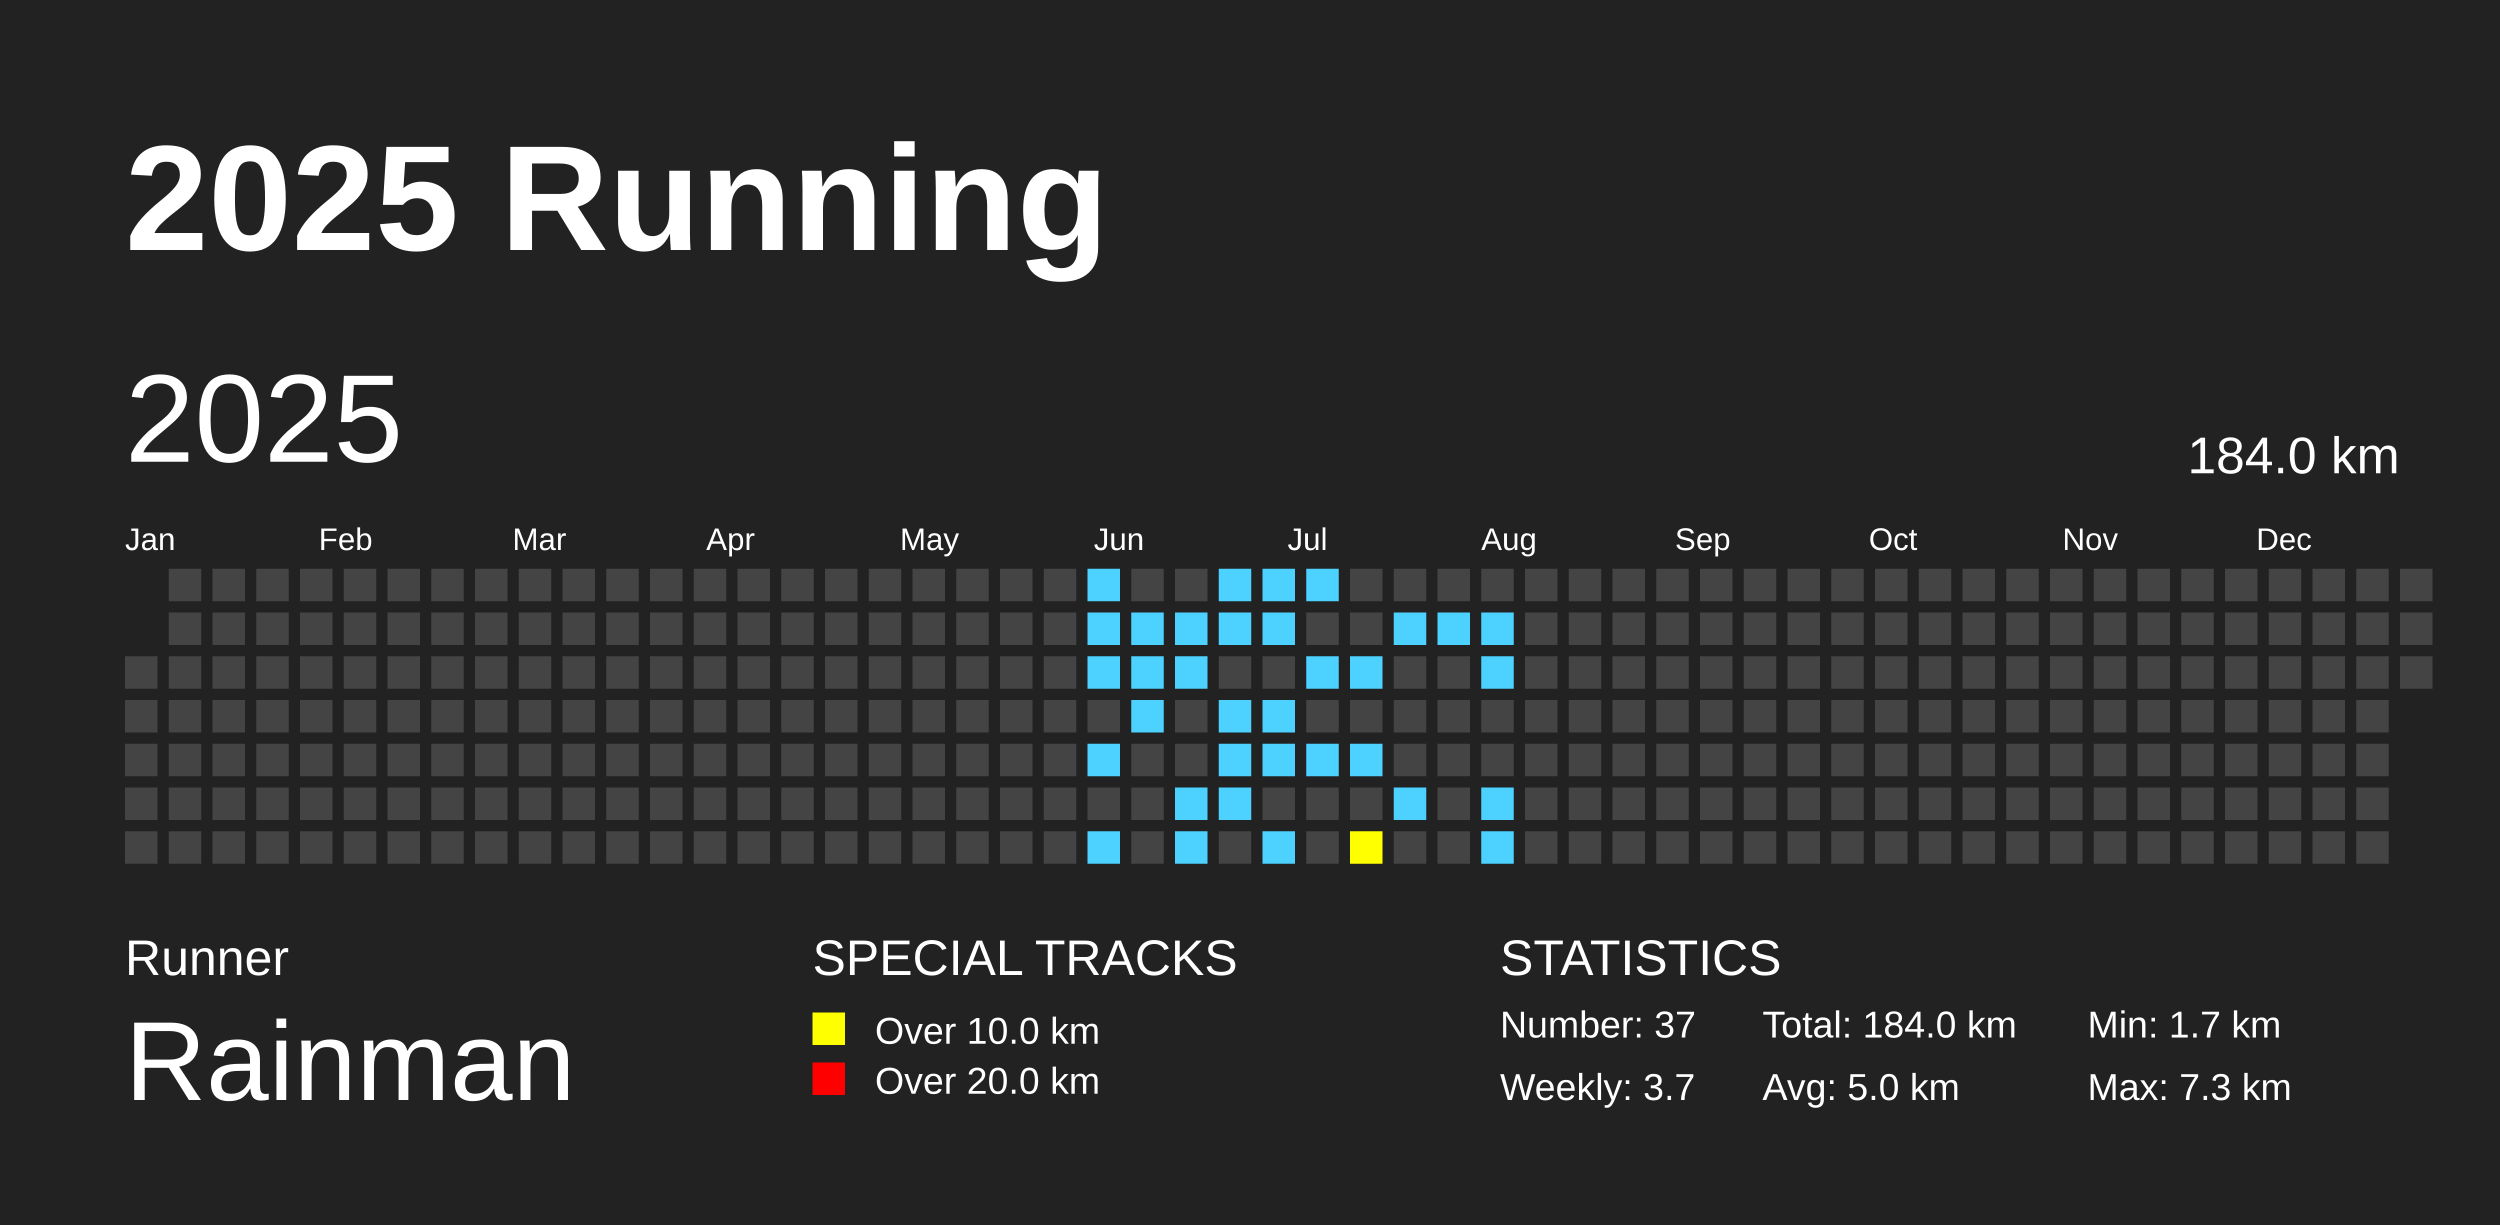
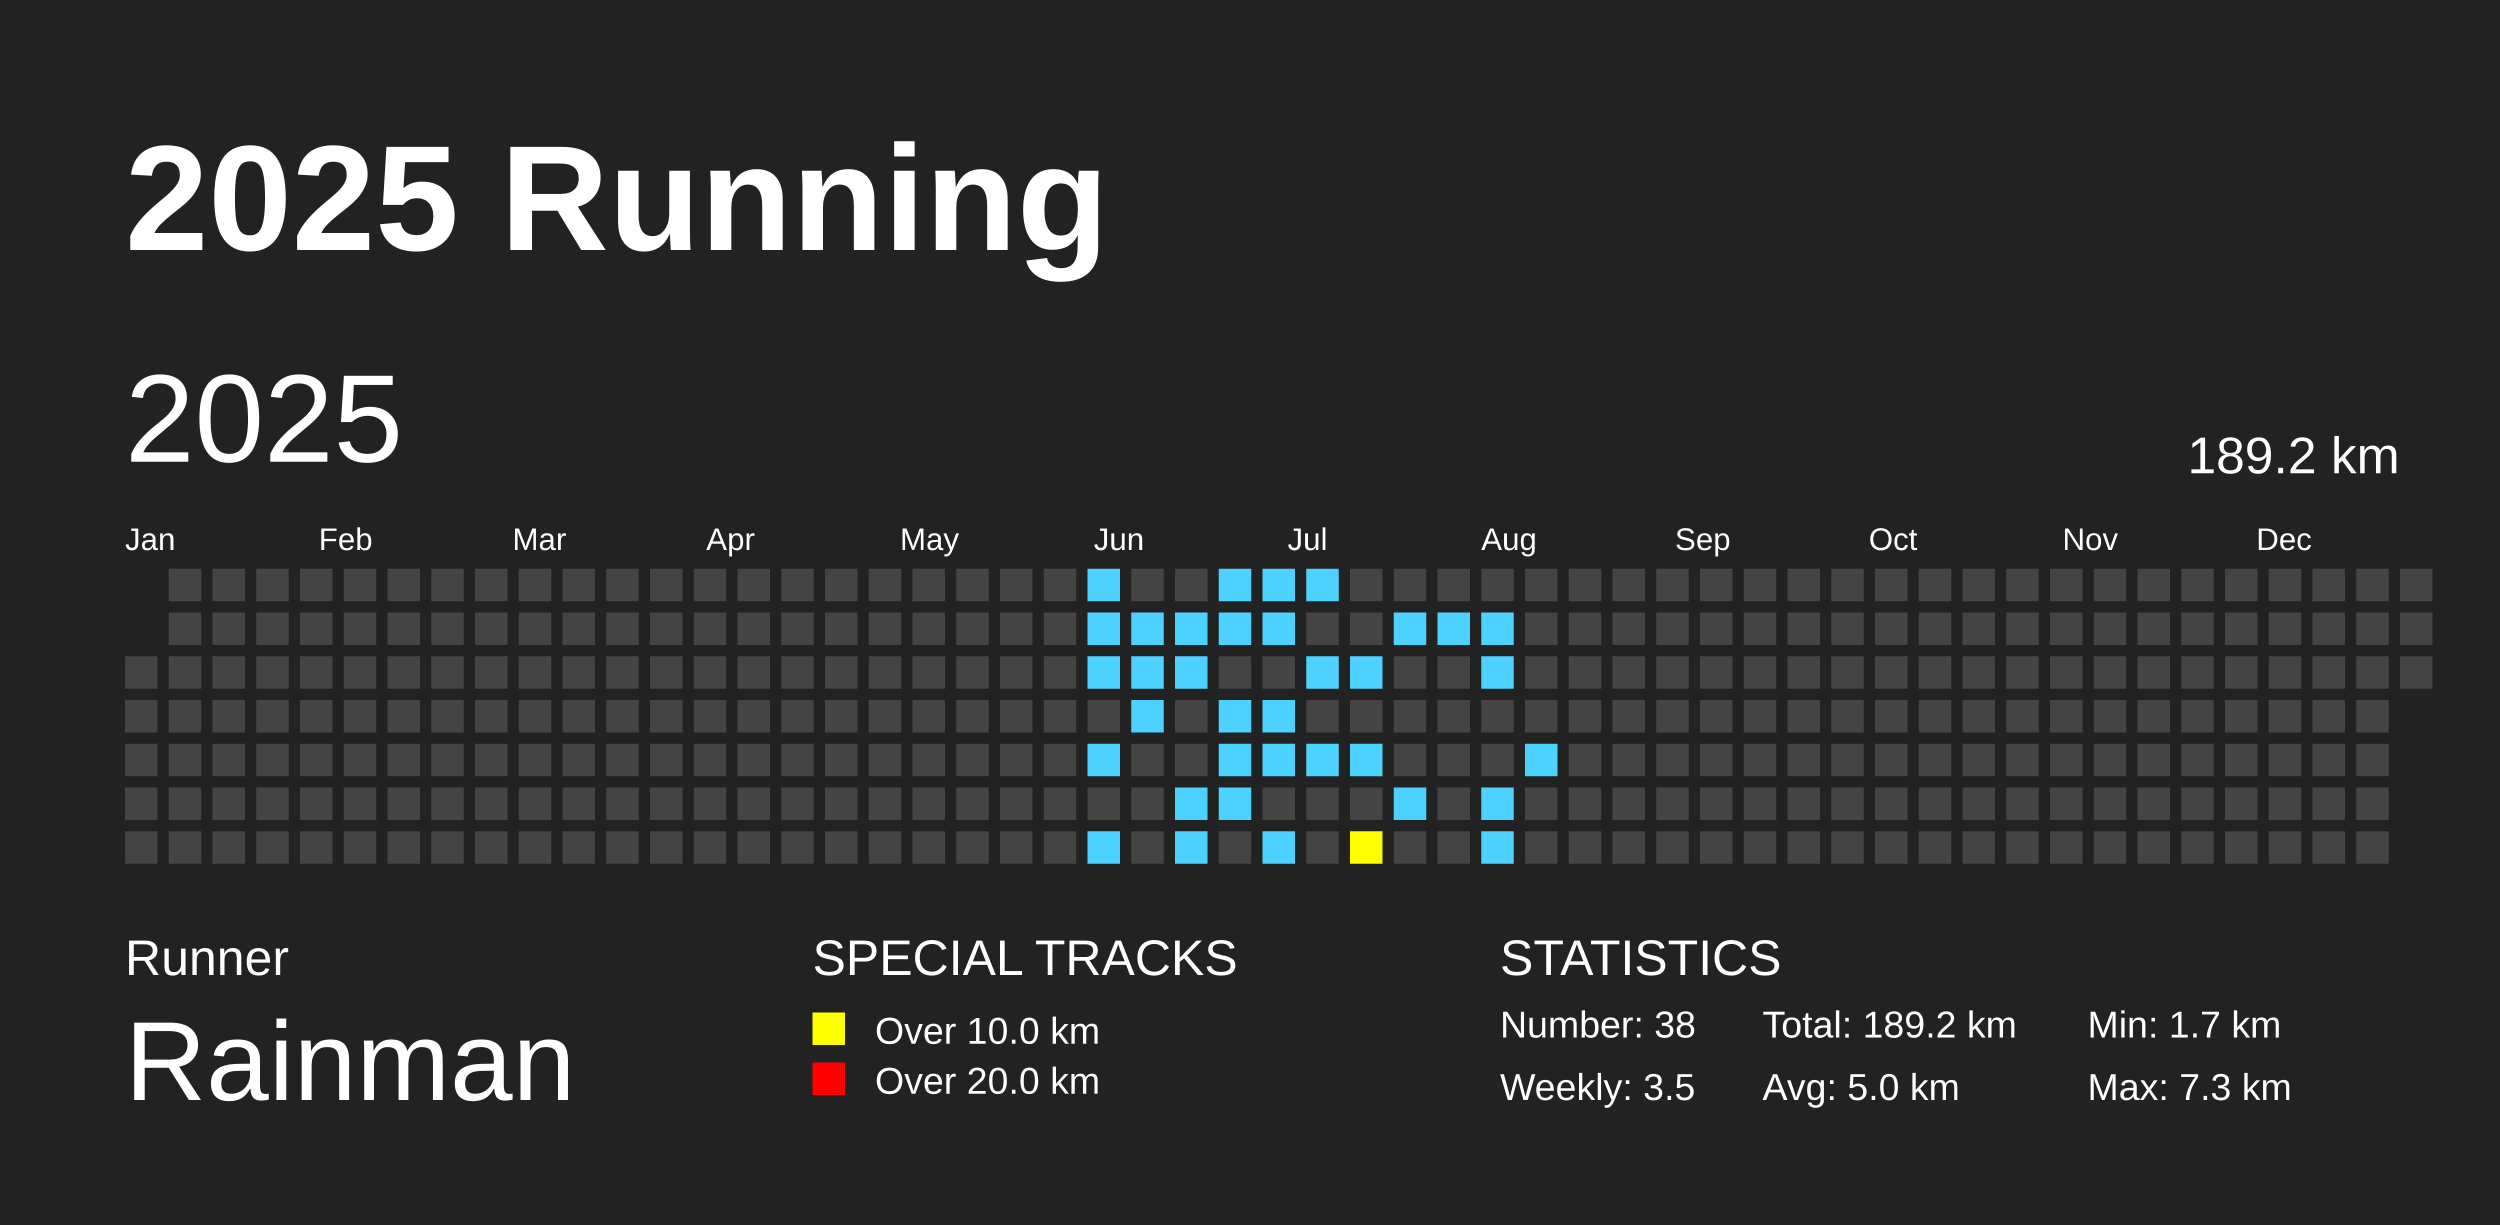
<svg xmlns="http://www.w3.org/2000/svg" baseProfile="full" height="98mm" version="1.1" viewBox="0,0,200,98" width="200mm">
  <defs />
  <rect fill="#222222" height="98" width="200" x="0" y="0" />
  <text fill="#FFFFFF" style="font-size:12px; font-family:Arial; font-weight:bold;" x="10" y="20">2025 Running</text>
  <text fill="#FFFFFF" style="font-size:4px; font-family:Arial" x="10" y="78">Runner</text>
  <text fill="#FFFFFF" style="font-size:9px; font-family:Arial" x="10" y="88">Rainman</text>
  <text fill="#FFFFFF" style="font-size:4px; font-family:Arial" x="65" y="78">SPECIAL TRACKS</text>
  <rect fill="yellow" height="2.6" width="2.6" x="65" y="81" />
  <text fill="#FFFFFF" style="font-size:3px; font-family:Arial" x="70" y="83.5">Over 10.0 km</text>
  <rect fill="red" height="2.6" width="2.6" x="65" y="85" />
  <text fill="#FFFFFF" style="font-size:3px; font-family:Arial" x="70" y="87.5">Over 20.0 km</text>
  <text fill="#FFFFFF" style="font-size:4px; font-family:Arial" x="120" y="78">STATISTICS</text>
-   <text fill="#FFFFFF" style="font-size:3px; font-family:Arial" x="120" y="83">Number: 37</text>
-   <text fill="#FFFFFF" style="font-size:3px; font-family:Arial" x="120" y="88">Weekly: 3.7</text>
-   <text fill="#FFFFFF" style="font-size:3px; font-family:Arial" x="141" y="83">Total: 184.0 km</text>
+   <text fill="#FFFFFF" style="font-size:3px; font-family:Arial" x="120" y="83">Number: 38</text>
+   <text fill="#FFFFFF" style="font-size:3px; font-family:Arial" x="120" y="88">Weekly: 3.5</text>
+   <text fill="#FFFFFF" style="font-size:3px; font-family:Arial" x="141" y="83">Total: 189.2 km</text>
  <text fill="#FFFFFF" style="font-size:3px; font-family:Arial" x="141" y="88">Avg: 5.0 km</text>
  <text fill="#FFFFFF" style="font-size:3px; font-family:Arial" x="167" y="83">Min: 1.7 km</text>
  <text fill="#FFFFFF" style="font-size:3px; font-family:Arial" x="167" y="88">Max: 7.3 km</text>
  <text dominant-baseline="hanging" fill="#FFFFFF" style="font-size:10.0px; font-family:Arial;" x="10" y="30">2025</text>
-   <text dominant-baseline="hanging" fill="#FFFFFF" style="font-size:4.125px; font-family:Arial;" x="175" y="35">184.0 km</text>
+   <text dominant-baseline="hanging" fill="#FFFFFF" style="font-size:4.125px; font-family:Arial;" x="175" y="35">189.2 km</text>
  <text fill="#FFFFFF" style="font-size:2.5px; font-family:Arial" x="10.0" y="44">Jan</text>
  <text fill="#FFFFFF" style="font-size:2.5px; font-family:Arial" x="25.5" y="44">Feb</text>
  <text fill="#FFFFFF" style="font-size:2.5px; font-family:Arial" x="41.0" y="44">Mar</text>
  <text fill="#FFFFFF" style="font-size:2.5px; font-family:Arial" x="56.5" y="44">Apr</text>
  <text fill="#FFFFFF" style="font-size:2.5px; font-family:Arial" x="72.0" y="44">May</text>
  <text fill="#FFFFFF" style="font-size:2.5px; font-family:Arial" x="87.5" y="44">Jun</text>
  <text fill="#FFFFFF" style="font-size:2.5px; font-family:Arial" x="103.0" y="44">Jul</text>
  <text fill="#FFFFFF" style="font-size:2.5px; font-family:Arial" x="118.5" y="44">Aug</text>
  <text fill="#FFFFFF" style="font-size:2.5px; font-family:Arial" x="134.0" y="44">Sep</text>
  <text fill="#FFFFFF" style="font-size:2.5px; font-family:Arial" x="149.5" y="44">Oct</text>
  <text fill="#FFFFFF" style="font-size:2.5px; font-family:Arial" x="165.0" y="44">Nov</text>
  <text fill="#FFFFFF" style="font-size:2.5px; font-family:Arial" x="180.5" y="44">Dec</text>
  <rect fill="#444444" height="2.6" width="2.6" x="10.0" y="52.5" />
  <rect fill="#444444" height="2.6" width="2.6" x="10.0" y="56.0" />
  <rect fill="#444444" height="2.6" width="2.6" x="10.0" y="59.5" />
  <rect fill="#444444" height="2.6" width="2.6" x="10.0" y="63.0" />
  <rect fill="#444444" height="2.6" width="2.6" x="10.0" y="66.5" />
  <rect fill="#444444" height="2.6" width="2.6" x="13.5" y="45.5" />
  <rect fill="#444444" height="2.6" width="2.6" x="13.5" y="49.0" />
  <rect fill="#444444" height="2.6" width="2.6" x="13.5" y="52.5" />
  <rect fill="#444444" height="2.6" width="2.6" x="13.5" y="56.0" />
  <rect fill="#444444" height="2.6" width="2.6" x="13.5" y="59.5" />
  <rect fill="#444444" height="2.6" width="2.6" x="13.5" y="63.0" />
  <rect fill="#444444" height="2.6" width="2.6" x="13.5" y="66.5" />
  <rect fill="#444444" height="2.6" width="2.6" x="17.0" y="45.5" />
  <rect fill="#444444" height="2.6" width="2.6" x="17.0" y="49.0" />
  <rect fill="#444444" height="2.6" width="2.6" x="17.0" y="52.5" />
  <rect fill="#444444" height="2.6" width="2.6" x="17.0" y="56.0" />
  <rect fill="#444444" height="2.6" width="2.6" x="17.0" y="59.5" />
  <rect fill="#444444" height="2.6" width="2.6" x="17.0" y="63.0" />
  <rect fill="#444444" height="2.6" width="2.6" x="17.0" y="66.5" />
  <rect fill="#444444" height="2.6" width="2.6" x="20.5" y="45.5" />
  <rect fill="#444444" height="2.6" width="2.6" x="20.5" y="49.0" />
  <rect fill="#444444" height="2.6" width="2.6" x="20.5" y="52.5" />
  <rect fill="#444444" height="2.6" width="2.6" x="20.5" y="56.0" />
  <rect fill="#444444" height="2.6" width="2.6" x="20.5" y="59.5" />
  <rect fill="#444444" height="2.6" width="2.6" x="20.5" y="63.0" />
  <rect fill="#444444" height="2.6" width="2.6" x="20.5" y="66.5" />
  <rect fill="#444444" height="2.6" width="2.6" x="24.0" y="45.5" />
  <rect fill="#444444" height="2.6" width="2.6" x="24.0" y="49.0" />
  <rect fill="#444444" height="2.6" width="2.6" x="24.0" y="52.5" />
  <rect fill="#444444" height="2.6" width="2.6" x="24.0" y="56.0" />
  <rect fill="#444444" height="2.6" width="2.6" x="24.0" y="59.5" />
  <rect fill="#444444" height="2.6" width="2.6" x="24.0" y="63.0" />
  <rect fill="#444444" height="2.6" width="2.6" x="24.0" y="66.5" />
  <rect fill="#444444" height="2.6" width="2.6" x="27.5" y="45.5" />
  <rect fill="#444444" height="2.6" width="2.6" x="27.5" y="49.0" />
  <rect fill="#444444" height="2.6" width="2.6" x="27.5" y="52.5" />
  <rect fill="#444444" height="2.6" width="2.6" x="27.5" y="56.0" />
  <rect fill="#444444" height="2.6" width="2.6" x="27.5" y="59.5" />
  <rect fill="#444444" height="2.6" width="2.6" x="27.5" y="63.0" />
  <rect fill="#444444" height="2.6" width="2.6" x="27.5" y="66.5" />
  <rect fill="#444444" height="2.6" width="2.6" x="31.0" y="45.5" />
  <rect fill="#444444" height="2.6" width="2.6" x="31.0" y="49.0" />
  <rect fill="#444444" height="2.6" width="2.6" x="31.0" y="52.5" />
  <rect fill="#444444" height="2.6" width="2.6" x="31.0" y="56.0" />
  <rect fill="#444444" height="2.6" width="2.6" x="31.0" y="59.5" />
  <rect fill="#444444" height="2.6" width="2.6" x="31.0" y="63.0" />
  <rect fill="#444444" height="2.6" width="2.6" x="31.0" y="66.5" />
  <rect fill="#444444" height="2.6" width="2.6" x="34.5" y="45.5" />
  <rect fill="#444444" height="2.6" width="2.6" x="34.5" y="49.0" />
  <rect fill="#444444" height="2.6" width="2.6" x="34.5" y="52.5" />
  <rect fill="#444444" height="2.6" width="2.6" x="34.5" y="56.0" />
  <rect fill="#444444" height="2.6" width="2.6" x="34.5" y="59.5" />
  <rect fill="#444444" height="2.6" width="2.6" x="34.5" y="63.0" />
  <rect fill="#444444" height="2.6" width="2.6" x="34.5" y="66.5" />
  <rect fill="#444444" height="2.6" width="2.6" x="38.0" y="45.5" />
  <rect fill="#444444" height="2.6" width="2.6" x="38.0" y="49.0" />
  <rect fill="#444444" height="2.6" width="2.6" x="38.0" y="52.5" />
  <rect fill="#444444" height="2.6" width="2.6" x="38.0" y="56.0" />
  <rect fill="#444444" height="2.6" width="2.6" x="38.0" y="59.5" />
  <rect fill="#444444" height="2.6" width="2.6" x="38.0" y="63.0" />
  <rect fill="#444444" height="2.6" width="2.6" x="38.0" y="66.5" />
  <rect fill="#444444" height="2.6" width="2.6" x="41.5" y="45.5" />
  <rect fill="#444444" height="2.6" width="2.6" x="41.5" y="49.0" />
  <rect fill="#444444" height="2.6" width="2.6" x="41.5" y="52.5" />
  <rect fill="#444444" height="2.6" width="2.6" x="41.5" y="56.0" />
  <rect fill="#444444" height="2.6" width="2.6" x="41.5" y="59.5" />
  <rect fill="#444444" height="2.6" width="2.6" x="41.5" y="63.0" />
  <rect fill="#444444" height="2.6" width="2.6" x="41.5" y="66.5" />
  <rect fill="#444444" height="2.6" width="2.6" x="45.0" y="45.5" />
  <rect fill="#444444" height="2.6" width="2.6" x="45.0" y="49.0" />
  <rect fill="#444444" height="2.6" width="2.6" x="45.0" y="52.5" />
  <rect fill="#444444" height="2.6" width="2.6" x="45.0" y="56.0" />
  <rect fill="#444444" height="2.6" width="2.6" x="45.0" y="59.5" />
  <rect fill="#444444" height="2.6" width="2.6" x="45.0" y="63.0" />
  <rect fill="#444444" height="2.6" width="2.6" x="45.0" y="66.5" />
  <rect fill="#444444" height="2.6" width="2.6" x="48.5" y="45.5" />
  <rect fill="#444444" height="2.6" width="2.6" x="48.5" y="49.0" />
  <rect fill="#444444" height="2.6" width="2.6" x="48.5" y="52.5" />
  <rect fill="#444444" height="2.6" width="2.6" x="48.5" y="56.0" />
  <rect fill="#444444" height="2.6" width="2.6" x="48.5" y="59.5" />
  <rect fill="#444444" height="2.6" width="2.6" x="48.5" y="63.0" />
  <rect fill="#444444" height="2.6" width="2.6" x="48.5" y="66.5" />
  <rect fill="#444444" height="2.6" width="2.6" x="52.0" y="45.5" />
  <rect fill="#444444" height="2.6" width="2.6" x="52.0" y="49.0" />
  <rect fill="#444444" height="2.6" width="2.6" x="52.0" y="52.5" />
  <rect fill="#444444" height="2.6" width="2.6" x="52.0" y="56.0" />
  <rect fill="#444444" height="2.6" width="2.6" x="52.0" y="59.5" />
  <rect fill="#444444" height="2.6" width="2.6" x="52.0" y="63.0" />
  <rect fill="#444444" height="2.6" width="2.6" x="52.0" y="66.5" />
  <rect fill="#444444" height="2.6" width="2.6" x="55.5" y="45.5" />
  <rect fill="#444444" height="2.6" width="2.6" x="55.5" y="49.0" />
  <rect fill="#444444" height="2.6" width="2.6" x="55.5" y="52.5" />
  <rect fill="#444444" height="2.6" width="2.6" x="55.5" y="56.0" />
  <rect fill="#444444" height="2.6" width="2.6" x="55.5" y="59.5" />
  <rect fill="#444444" height="2.6" width="2.6" x="55.5" y="63.0" />
  <rect fill="#444444" height="2.6" width="2.6" x="55.5" y="66.5" />
  <rect fill="#444444" height="2.6" width="2.6" x="59.0" y="45.5" />
  <rect fill="#444444" height="2.6" width="2.6" x="59.0" y="49.0" />
  <rect fill="#444444" height="2.6" width="2.6" x="59.0" y="52.5" />
  <rect fill="#444444" height="2.6" width="2.6" x="59.0" y="56.0" />
  <rect fill="#444444" height="2.6" width="2.6" x="59.0" y="59.5" />
  <rect fill="#444444" height="2.6" width="2.6" x="59.0" y="63.0" />
  <rect fill="#444444" height="2.6" width="2.6" x="59.0" y="66.5" />
  <rect fill="#444444" height="2.6" width="2.6" x="62.5" y="45.5" />
  <rect fill="#444444" height="2.6" width="2.6" x="62.5" y="49.0" />
  <rect fill="#444444" height="2.6" width="2.6" x="62.5" y="52.5" />
  <rect fill="#444444" height="2.6" width="2.6" x="62.5" y="56.0" />
  <rect fill="#444444" height="2.6" width="2.6" x="62.5" y="59.5" />
  <rect fill="#444444" height="2.6" width="2.6" x="62.5" y="63.0" />
  <rect fill="#444444" height="2.6" width="2.6" x="62.5" y="66.5" />
  <rect fill="#444444" height="2.6" width="2.6" x="66.0" y="45.5" />
  <rect fill="#444444" height="2.6" width="2.6" x="66.0" y="49.0" />
  <rect fill="#444444" height="2.6" width="2.6" x="66.0" y="52.5" />
  <rect fill="#444444" height="2.6" width="2.6" x="66.0" y="56.0" />
  <rect fill="#444444" height="2.6" width="2.6" x="66.0" y="59.5" />
  <rect fill="#444444" height="2.6" width="2.6" x="66.0" y="63.0" />
  <rect fill="#444444" height="2.6" width="2.6" x="66.0" y="66.5" />
  <rect fill="#444444" height="2.6" width="2.6" x="69.5" y="45.5" />
  <rect fill="#444444" height="2.6" width="2.6" x="69.5" y="49.0" />
  <rect fill="#444444" height="2.6" width="2.6" x="69.5" y="52.5" />
  <rect fill="#444444" height="2.6" width="2.6" x="69.5" y="56.0" />
  <rect fill="#444444" height="2.6" width="2.6" x="69.5" y="59.5" />
  <rect fill="#444444" height="2.6" width="2.6" x="69.5" y="63.0" />
  <rect fill="#444444" height="2.6" width="2.6" x="69.5" y="66.5" />
  <rect fill="#444444" height="2.6" width="2.6" x="73.0" y="45.5" />
  <rect fill="#444444" height="2.6" width="2.6" x="73.0" y="49.0" />
  <rect fill="#444444" height="2.6" width="2.6" x="73.0" y="52.5" />
  <rect fill="#444444" height="2.6" width="2.6" x="73.0" y="56.0" />
  <rect fill="#444444" height="2.6" width="2.6" x="73.0" y="59.5" />
  <rect fill="#444444" height="2.6" width="2.6" x="73.0" y="63.0" />
  <rect fill="#444444" height="2.6" width="2.6" x="73.0" y="66.5" />
  <rect fill="#444444" height="2.6" width="2.6" x="76.5" y="45.5" />
  <rect fill="#444444" height="2.6" width="2.6" x="76.5" y="49.0" />
  <rect fill="#444444" height="2.6" width="2.6" x="76.5" y="52.5" />
  <rect fill="#444444" height="2.6" width="2.6" x="76.5" y="56.0" />
  <rect fill="#444444" height="2.6" width="2.6" x="76.5" y="59.5" />
  <rect fill="#444444" height="2.6" width="2.6" x="76.5" y="63.0" />
  <rect fill="#444444" height="2.6" width="2.6" x="76.5" y="66.5" />
  <rect fill="#444444" height="2.6" width="2.6" x="80.0" y="45.5" />
  <rect fill="#444444" height="2.6" width="2.6" x="80.0" y="49.0" />
  <rect fill="#444444" height="2.6" width="2.6" x="80.0" y="52.5" />
  <rect fill="#444444" height="2.6" width="2.6" x="80.0" y="56.0" />
  <rect fill="#444444" height="2.6" width="2.6" x="80.0" y="59.5" />
  <rect fill="#444444" height="2.6" width="2.6" x="80.0" y="63.0" />
  <rect fill="#444444" height="2.6" width="2.6" x="80.0" y="66.5" />
  <rect fill="#444444" height="2.6" width="2.6" x="83.5" y="45.5" />
  <rect fill="#444444" height="2.6" width="2.6" x="83.5" y="49.0" />
  <rect fill="#444444" height="2.6" width="2.6" x="83.5" y="52.5" />
  <rect fill="#444444" height="2.6" width="2.6" x="83.5" y="56.0" />
  <rect fill="#444444" height="2.6" width="2.6" x="83.5" y="59.5" />
  <rect fill="#444444" height="2.6" width="2.6" x="83.5" y="63.0" />
  <rect fill="#444444" height="2.6" width="2.6" x="83.5" y="66.5" />
  <rect fill="#4DD2FF" height="2.6" width="2.6" x="87.0" y="45.5" />
  <rect fill="#4DD2FF" height="2.6" width="2.6" x="87.0" y="49.0" />
  <rect fill="#4DD2FF" height="2.6" width="2.6" x="87.0" y="52.5" />
  <rect fill="#444444" height="2.6" width="2.6" x="87.0" y="56.0" />
  <rect fill="#4DD2FF" height="2.6" width="2.6" x="87.0" y="59.5" />
  <rect fill="#444444" height="2.6" width="2.6" x="87.0" y="63.0" />
  <rect fill="#4DD2FF" height="2.6" width="2.6" x="87.0" y="66.5" />
  <rect fill="#444444" height="2.6" width="2.6" x="90.5" y="45.5" />
  <rect fill="#4DD2FF" height="2.6" width="2.6" x="90.5" y="49.0" />
  <rect fill="#4DD2FF" height="2.6" width="2.6" x="90.5" y="52.5" />
  <rect fill="#4DD2FF" height="2.6" width="2.6" x="90.5" y="56.0" />
  <rect fill="#444444" height="2.6" width="2.6" x="90.5" y="59.5" />
  <rect fill="#444444" height="2.6" width="2.6" x="90.5" y="63.0" />
  <rect fill="#444444" height="2.6" width="2.6" x="90.5" y="66.5" />
  <rect fill="#444444" height="2.6" width="2.6" x="94.0" y="45.5" />
  <rect fill="#4DD2FF" height="2.6" width="2.6" x="94.0" y="49.0" />
  <rect fill="#4DD2FF" height="2.6" width="2.6" x="94.0" y="52.5" />
  <rect fill="#444444" height="2.6" width="2.6" x="94.0" y="56.0" />
  <rect fill="#444444" height="2.6" width="2.6" x="94.0" y="59.5" />
  <rect fill="#4DD2FF" height="2.6" width="2.6" x="94.0" y="63.0" />
  <rect fill="#4DD2FF" height="2.6" width="2.6" x="94.0" y="66.5" />
  <rect fill="#4DD2FF" height="2.6" width="2.6" x="97.5" y="45.5" />
  <rect fill="#4DD2FF" height="2.6" width="2.6" x="97.5" y="49.0" />
  <rect fill="#444444" height="2.6" width="2.6" x="97.5" y="52.5" />
  <rect fill="#4DD2FF" height="2.6" width="2.6" x="97.5" y="56.0" />
  <rect fill="#4DD2FF" height="2.6" width="2.6" x="97.5" y="59.5" />
  <rect fill="#4DD2FF" height="2.6" width="2.6" x="97.5" y="63.0" />
  <rect fill="#444444" height="2.6" width="2.6" x="97.5" y="66.5" />
  <rect fill="#4DD2FF" height="2.6" width="2.6" x="101.0" y="45.5" />
  <rect fill="#4DD2FF" height="2.6" width="2.6" x="101.0" y="49.0" />
  <rect fill="#444444" height="2.6" width="2.6" x="101.0" y="52.5" />
  <rect fill="#4DD2FF" height="2.6" width="2.6" x="101.0" y="56.0" />
  <rect fill="#4DD2FF" height="2.6" width="2.6" x="101.0" y="59.5" />
  <rect fill="#444444" height="2.6" width="2.6" x="101.0" y="63.0" />
  <rect fill="#4DD2FF" height="2.6" width="2.6" x="101.0" y="66.5" />
  <rect fill="#4DD2FF" height="2.6" width="2.6" x="104.5" y="45.5" />
  <rect fill="#444444" height="2.6" width="2.6" x="104.5" y="49.0" />
  <rect fill="#4DD2FF" height="2.6" width="2.6" x="104.5" y="52.5" />
  <rect fill="#444444" height="2.6" width="2.6" x="104.5" y="56.0" />
  <rect fill="#4DD2FF" height="2.6" width="2.6" x="104.5" y="59.5" />
  <rect fill="#444444" height="2.6" width="2.6" x="104.5" y="63.0" />
  <rect fill="#444444" height="2.6" width="2.6" x="104.5" y="66.5" />
  <rect fill="#444444" height="2.6" width="2.6" x="108.0" y="45.5" />
  <rect fill="#444444" height="2.6" width="2.6" x="108.0" y="49.0" />
  <rect fill="#4DD2FF" height="2.6" width="2.6" x="108.0" y="52.5" />
  <rect fill="#444444" height="2.6" width="2.6" x="108.0" y="56.0" />
  <rect fill="#4DD2FF" height="2.6" width="2.6" x="108.0" y="59.5" />
  <rect fill="#444444" height="2.6" width="2.6" x="108.0" y="63.0" />
  <rect fill="yellow" height="2.6" width="2.6" x="108.0" y="66.5" />
  <rect fill="#444444" height="2.6" width="2.6" x="111.5" y="45.5" />
  <rect fill="#4DD2FF" height="2.6" width="2.6" x="111.5" y="49.0" />
  <rect fill="#444444" height="2.6" width="2.6" x="111.5" y="52.5" />
  <rect fill="#444444" height="2.6" width="2.6" x="111.5" y="56.0" />
  <rect fill="#444444" height="2.6" width="2.6" x="111.5" y="59.5" />
  <rect fill="#4DD2FF" height="2.6" width="2.6" x="111.5" y="63.0" />
  <rect fill="#444444" height="2.6" width="2.6" x="111.5" y="66.5" />
  <rect fill="#444444" height="2.6" width="2.6" x="115.0" y="45.5" />
  <rect fill="#4DD2FF" height="2.6" width="2.6" x="115.0" y="49.0" />
  <rect fill="#444444" height="2.6" width="2.6" x="115.0" y="52.5" />
  <rect fill="#444444" height="2.6" width="2.6" x="115.0" y="56.0" />
  <rect fill="#444444" height="2.6" width="2.6" x="115.0" y="59.5" />
  <rect fill="#444444" height="2.6" width="2.6" x="115.0" y="63.0" />
  <rect fill="#444444" height="2.6" width="2.6" x="115.0" y="66.5" />
  <rect fill="#444444" height="2.6" width="2.6" x="118.5" y="45.5" />
  <rect fill="#4DD2FF" height="2.6" width="2.6" x="118.5" y="49.0" />
  <rect fill="#4DD2FF" height="2.6" width="2.6" x="118.5" y="52.5" />
  <rect fill="#444444" height="2.6" width="2.6" x="118.5" y="56.0" />
  <rect fill="#444444" height="2.6" width="2.6" x="118.5" y="59.5" />
  <rect fill="#4DD2FF" height="2.6" width="2.6" x="118.5" y="63.0" />
  <rect fill="#4DD2FF" height="2.6" width="2.6" x="118.5" y="66.5" />
  <rect fill="#444444" height="2.6" width="2.6" x="122.0" y="45.5" />
  <rect fill="#444444" height="2.6" width="2.6" x="122.0" y="49.0" />
  <rect fill="#444444" height="2.6" width="2.6" x="122.0" y="52.5" />
  <rect fill="#444444" height="2.6" width="2.6" x="122.0" y="56.0" />
-   <rect fill="#444444" height="2.6" width="2.6" x="122.0" y="59.5" />
+   <rect fill="#4DD2FF" height="2.6" width="2.6" x="122.0" y="59.5" />
  <rect fill="#444444" height="2.6" width="2.6" x="122.0" y="63.0" />
  <rect fill="#444444" height="2.6" width="2.6" x="122.0" y="66.5" />
  <rect fill="#444444" height="2.6" width="2.6" x="125.5" y="45.5" />
  <rect fill="#444444" height="2.6" width="2.6" x="125.5" y="49.0" />
  <rect fill="#444444" height="2.6" width="2.6" x="125.5" y="52.5" />
  <rect fill="#444444" height="2.6" width="2.6" x="125.5" y="56.0" />
  <rect fill="#444444" height="2.6" width="2.6" x="125.5" y="59.5" />
  <rect fill="#444444" height="2.6" width="2.6" x="125.5" y="63.0" />
  <rect fill="#444444" height="2.6" width="2.6" x="125.5" y="66.5" />
  <rect fill="#444444" height="2.6" width="2.6" x="129.0" y="45.5" />
  <rect fill="#444444" height="2.6" width="2.6" x="129.0" y="49.0" />
  <rect fill="#444444" height="2.6" width="2.6" x="129.0" y="52.5" />
  <rect fill="#444444" height="2.6" width="2.6" x="129.0" y="56.0" />
  <rect fill="#444444" height="2.6" width="2.6" x="129.0" y="59.5" />
  <rect fill="#444444" height="2.6" width="2.6" x="129.0" y="63.0" />
  <rect fill="#444444" height="2.6" width="2.6" x="129.0" y="66.5" />
  <rect fill="#444444" height="2.6" width="2.6" x="132.5" y="45.5" />
  <rect fill="#444444" height="2.6" width="2.6" x="132.5" y="49.0" />
  <rect fill="#444444" height="2.6" width="2.6" x="132.5" y="52.5" />
  <rect fill="#444444" height="2.6" width="2.6" x="132.5" y="56.0" />
  <rect fill="#444444" height="2.6" width="2.6" x="132.5" y="59.5" />
  <rect fill="#444444" height="2.6" width="2.6" x="132.5" y="63.0" />
  <rect fill="#444444" height="2.6" width="2.6" x="132.5" y="66.5" />
  <rect fill="#444444" height="2.6" width="2.6" x="136.0" y="45.5" />
  <rect fill="#444444" height="2.6" width="2.6" x="136.0" y="49.0" />
  <rect fill="#444444" height="2.6" width="2.6" x="136.0" y="52.5" />
  <rect fill="#444444" height="2.6" width="2.6" x="136.0" y="56.0" />
  <rect fill="#444444" height="2.6" width="2.6" x="136.0" y="59.5" />
  <rect fill="#444444" height="2.6" width="2.6" x="136.0" y="63.0" />
  <rect fill="#444444" height="2.6" width="2.6" x="136.0" y="66.5" />
  <rect fill="#444444" height="2.6" width="2.6" x="139.5" y="45.5" />
  <rect fill="#444444" height="2.6" width="2.6" x="139.5" y="49.0" />
  <rect fill="#444444" height="2.6" width="2.6" x="139.5" y="52.5" />
  <rect fill="#444444" height="2.6" width="2.6" x="139.5" y="56.0" />
  <rect fill="#444444" height="2.6" width="2.6" x="139.5" y="59.5" />
  <rect fill="#444444" height="2.6" width="2.6" x="139.5" y="63.0" />
  <rect fill="#444444" height="2.6" width="2.6" x="139.5" y="66.5" />
  <rect fill="#444444" height="2.6" width="2.6" x="143.0" y="45.5" />
  <rect fill="#444444" height="2.6" width="2.6" x="143.0" y="49.0" />
  <rect fill="#444444" height="2.6" width="2.6" x="143.0" y="52.5" />
  <rect fill="#444444" height="2.6" width="2.6" x="143.0" y="56.0" />
  <rect fill="#444444" height="2.6" width="2.6" x="143.0" y="59.5" />
  <rect fill="#444444" height="2.6" width="2.6" x="143.0" y="63.0" />
  <rect fill="#444444" height="2.6" width="2.6" x="143.0" y="66.5" />
  <rect fill="#444444" height="2.6" width="2.6" x="146.5" y="45.5" />
  <rect fill="#444444" height="2.6" width="2.6" x="146.5" y="49.0" />
  <rect fill="#444444" height="2.6" width="2.6" x="146.5" y="52.5" />
  <rect fill="#444444" height="2.6" width="2.6" x="146.5" y="56.0" />
  <rect fill="#444444" height="2.6" width="2.6" x="146.5" y="59.5" />
  <rect fill="#444444" height="2.6" width="2.6" x="146.5" y="63.0" />
  <rect fill="#444444" height="2.6" width="2.6" x="146.5" y="66.5" />
  <rect fill="#444444" height="2.6" width="2.6" x="150.0" y="45.5" />
  <rect fill="#444444" height="2.6" width="2.6" x="150.0" y="49.0" />
  <rect fill="#444444" height="2.6" width="2.6" x="150.0" y="52.5" />
  <rect fill="#444444" height="2.6" width="2.6" x="150.0" y="56.0" />
  <rect fill="#444444" height="2.6" width="2.6" x="150.0" y="59.5" />
  <rect fill="#444444" height="2.6" width="2.6" x="150.0" y="63.0" />
  <rect fill="#444444" height="2.6" width="2.6" x="150.0" y="66.5" />
  <rect fill="#444444" height="2.6" width="2.6" x="153.5" y="45.5" />
  <rect fill="#444444" height="2.6" width="2.6" x="153.5" y="49.0" />
  <rect fill="#444444" height="2.6" width="2.6" x="153.5" y="52.5" />
  <rect fill="#444444" height="2.6" width="2.6" x="153.5" y="56.0" />
  <rect fill="#444444" height="2.6" width="2.6" x="153.5" y="59.5" />
  <rect fill="#444444" height="2.6" width="2.6" x="153.5" y="63.0" />
  <rect fill="#444444" height="2.6" width="2.6" x="153.5" y="66.5" />
  <rect fill="#444444" height="2.6" width="2.6" x="157.0" y="45.5" />
  <rect fill="#444444" height="2.6" width="2.6" x="157.0" y="49.0" />
  <rect fill="#444444" height="2.6" width="2.6" x="157.0" y="52.5" />
  <rect fill="#444444" height="2.6" width="2.6" x="157.0" y="56.0" />
  <rect fill="#444444" height="2.6" width="2.6" x="157.0" y="59.5" />
  <rect fill="#444444" height="2.6" width="2.6" x="157.0" y="63.0" />
  <rect fill="#444444" height="2.6" width="2.6" x="157.0" y="66.5" />
  <rect fill="#444444" height="2.6" width="2.6" x="160.5" y="45.5" />
  <rect fill="#444444" height="2.6" width="2.6" x="160.5" y="49.0" />
  <rect fill="#444444" height="2.6" width="2.6" x="160.5" y="52.5" />
  <rect fill="#444444" height="2.6" width="2.6" x="160.5" y="56.0" />
  <rect fill="#444444" height="2.6" width="2.6" x="160.5" y="59.5" />
  <rect fill="#444444" height="2.6" width="2.6" x="160.5" y="63.0" />
  <rect fill="#444444" height="2.6" width="2.6" x="160.5" y="66.5" />
  <rect fill="#444444" height="2.6" width="2.6" x="164.0" y="45.5" />
  <rect fill="#444444" height="2.6" width="2.6" x="164.0" y="49.0" />
  <rect fill="#444444" height="2.6" width="2.6" x="164.0" y="52.5" />
  <rect fill="#444444" height="2.6" width="2.6" x="164.0" y="56.0" />
  <rect fill="#444444" height="2.6" width="2.6" x="164.0" y="59.5" />
  <rect fill="#444444" height="2.6" width="2.6" x="164.0" y="63.0" />
  <rect fill="#444444" height="2.6" width="2.6" x="164.0" y="66.5" />
  <rect fill="#444444" height="2.6" width="2.6" x="167.5" y="45.5" />
  <rect fill="#444444" height="2.6" width="2.6" x="167.5" y="49.0" />
  <rect fill="#444444" height="2.6" width="2.6" x="167.5" y="52.5" />
  <rect fill="#444444" height="2.6" width="2.6" x="167.5" y="56.0" />
  <rect fill="#444444" height="2.6" width="2.6" x="167.5" y="59.5" />
  <rect fill="#444444" height="2.6" width="2.6" x="167.5" y="63.0" />
  <rect fill="#444444" height="2.6" width="2.6" x="167.5" y="66.5" />
  <rect fill="#444444" height="2.6" width="2.6" x="171.0" y="45.5" />
  <rect fill="#444444" height="2.6" width="2.6" x="171.0" y="49.0" />
  <rect fill="#444444" height="2.6" width="2.6" x="171.0" y="52.5" />
  <rect fill="#444444" height="2.6" width="2.6" x="171.0" y="56.0" />
  <rect fill="#444444" height="2.6" width="2.6" x="171.0" y="59.5" />
  <rect fill="#444444" height="2.6" width="2.6" x="171.0" y="63.0" />
  <rect fill="#444444" height="2.6" width="2.6" x="171.0" y="66.5" />
  <rect fill="#444444" height="2.6" width="2.6" x="174.5" y="45.5" />
  <rect fill="#444444" height="2.6" width="2.6" x="174.5" y="49.0" />
  <rect fill="#444444" height="2.6" width="2.6" x="174.5" y="52.5" />
  <rect fill="#444444" height="2.6" width="2.6" x="174.5" y="56.0" />
  <rect fill="#444444" height="2.6" width="2.6" x="174.5" y="59.5" />
  <rect fill="#444444" height="2.6" width="2.6" x="174.5" y="63.0" />
  <rect fill="#444444" height="2.6" width="2.6" x="174.5" y="66.5" />
  <rect fill="#444444" height="2.6" width="2.6" x="178.0" y="45.5" />
  <rect fill="#444444" height="2.6" width="2.6" x="178.0" y="49.0" />
  <rect fill="#444444" height="2.6" width="2.6" x="178.0" y="52.5" />
  <rect fill="#444444" height="2.6" width="2.6" x="178.0" y="56.0" />
  <rect fill="#444444" height="2.6" width="2.6" x="178.0" y="59.5" />
  <rect fill="#444444" height="2.6" width="2.6" x="178.0" y="63.0" />
  <rect fill="#444444" height="2.6" width="2.6" x="178.0" y="66.5" />
  <rect fill="#444444" height="2.6" width="2.6" x="181.5" y="45.5" />
  <rect fill="#444444" height="2.6" width="2.6" x="181.5" y="49.0" />
  <rect fill="#444444" height="2.6" width="2.6" x="181.5" y="52.5" />
  <rect fill="#444444" height="2.6" width="2.6" x="181.5" y="56.0" />
  <rect fill="#444444" height="2.6" width="2.6" x="181.5" y="59.5" />
  <rect fill="#444444" height="2.6" width="2.6" x="181.5" y="63.0" />
  <rect fill="#444444" height="2.6" width="2.6" x="181.5" y="66.5" />
  <rect fill="#444444" height="2.6" width="2.6" x="185.0" y="45.5" />
  <rect fill="#444444" height="2.6" width="2.6" x="185.0" y="49.0" />
  <rect fill="#444444" height="2.6" width="2.6" x="185.0" y="52.5" />
  <rect fill="#444444" height="2.6" width="2.6" x="185.0" y="56.0" />
  <rect fill="#444444" height="2.6" width="2.6" x="185.0" y="59.5" />
  <rect fill="#444444" height="2.6" width="2.6" x="185.0" y="63.0" />
  <rect fill="#444444" height="2.6" width="2.6" x="185.0" y="66.5" />
  <rect fill="#444444" height="2.6" width="2.6" x="188.5" y="45.5" />
  <rect fill="#444444" height="2.6" width="2.6" x="188.5" y="49.0" />
  <rect fill="#444444" height="2.6" width="2.6" x="188.5" y="52.5" />
  <rect fill="#444444" height="2.6" width="2.6" x="188.5" y="56.0" />
  <rect fill="#444444" height="2.6" width="2.6" x="188.5" y="59.5" />
  <rect fill="#444444" height="2.6" width="2.6" x="188.5" y="63.0" />
  <rect fill="#444444" height="2.6" width="2.6" x="188.5" y="66.5" />
  <rect fill="#444444" height="2.6" width="2.6" x="192.0" y="45.5" />
  <rect fill="#444444" height="2.6" width="2.6" x="192.0" y="49.0" />
  <rect fill="#444444" height="2.6" width="2.6" x="192.0" y="52.5" />
</svg>
